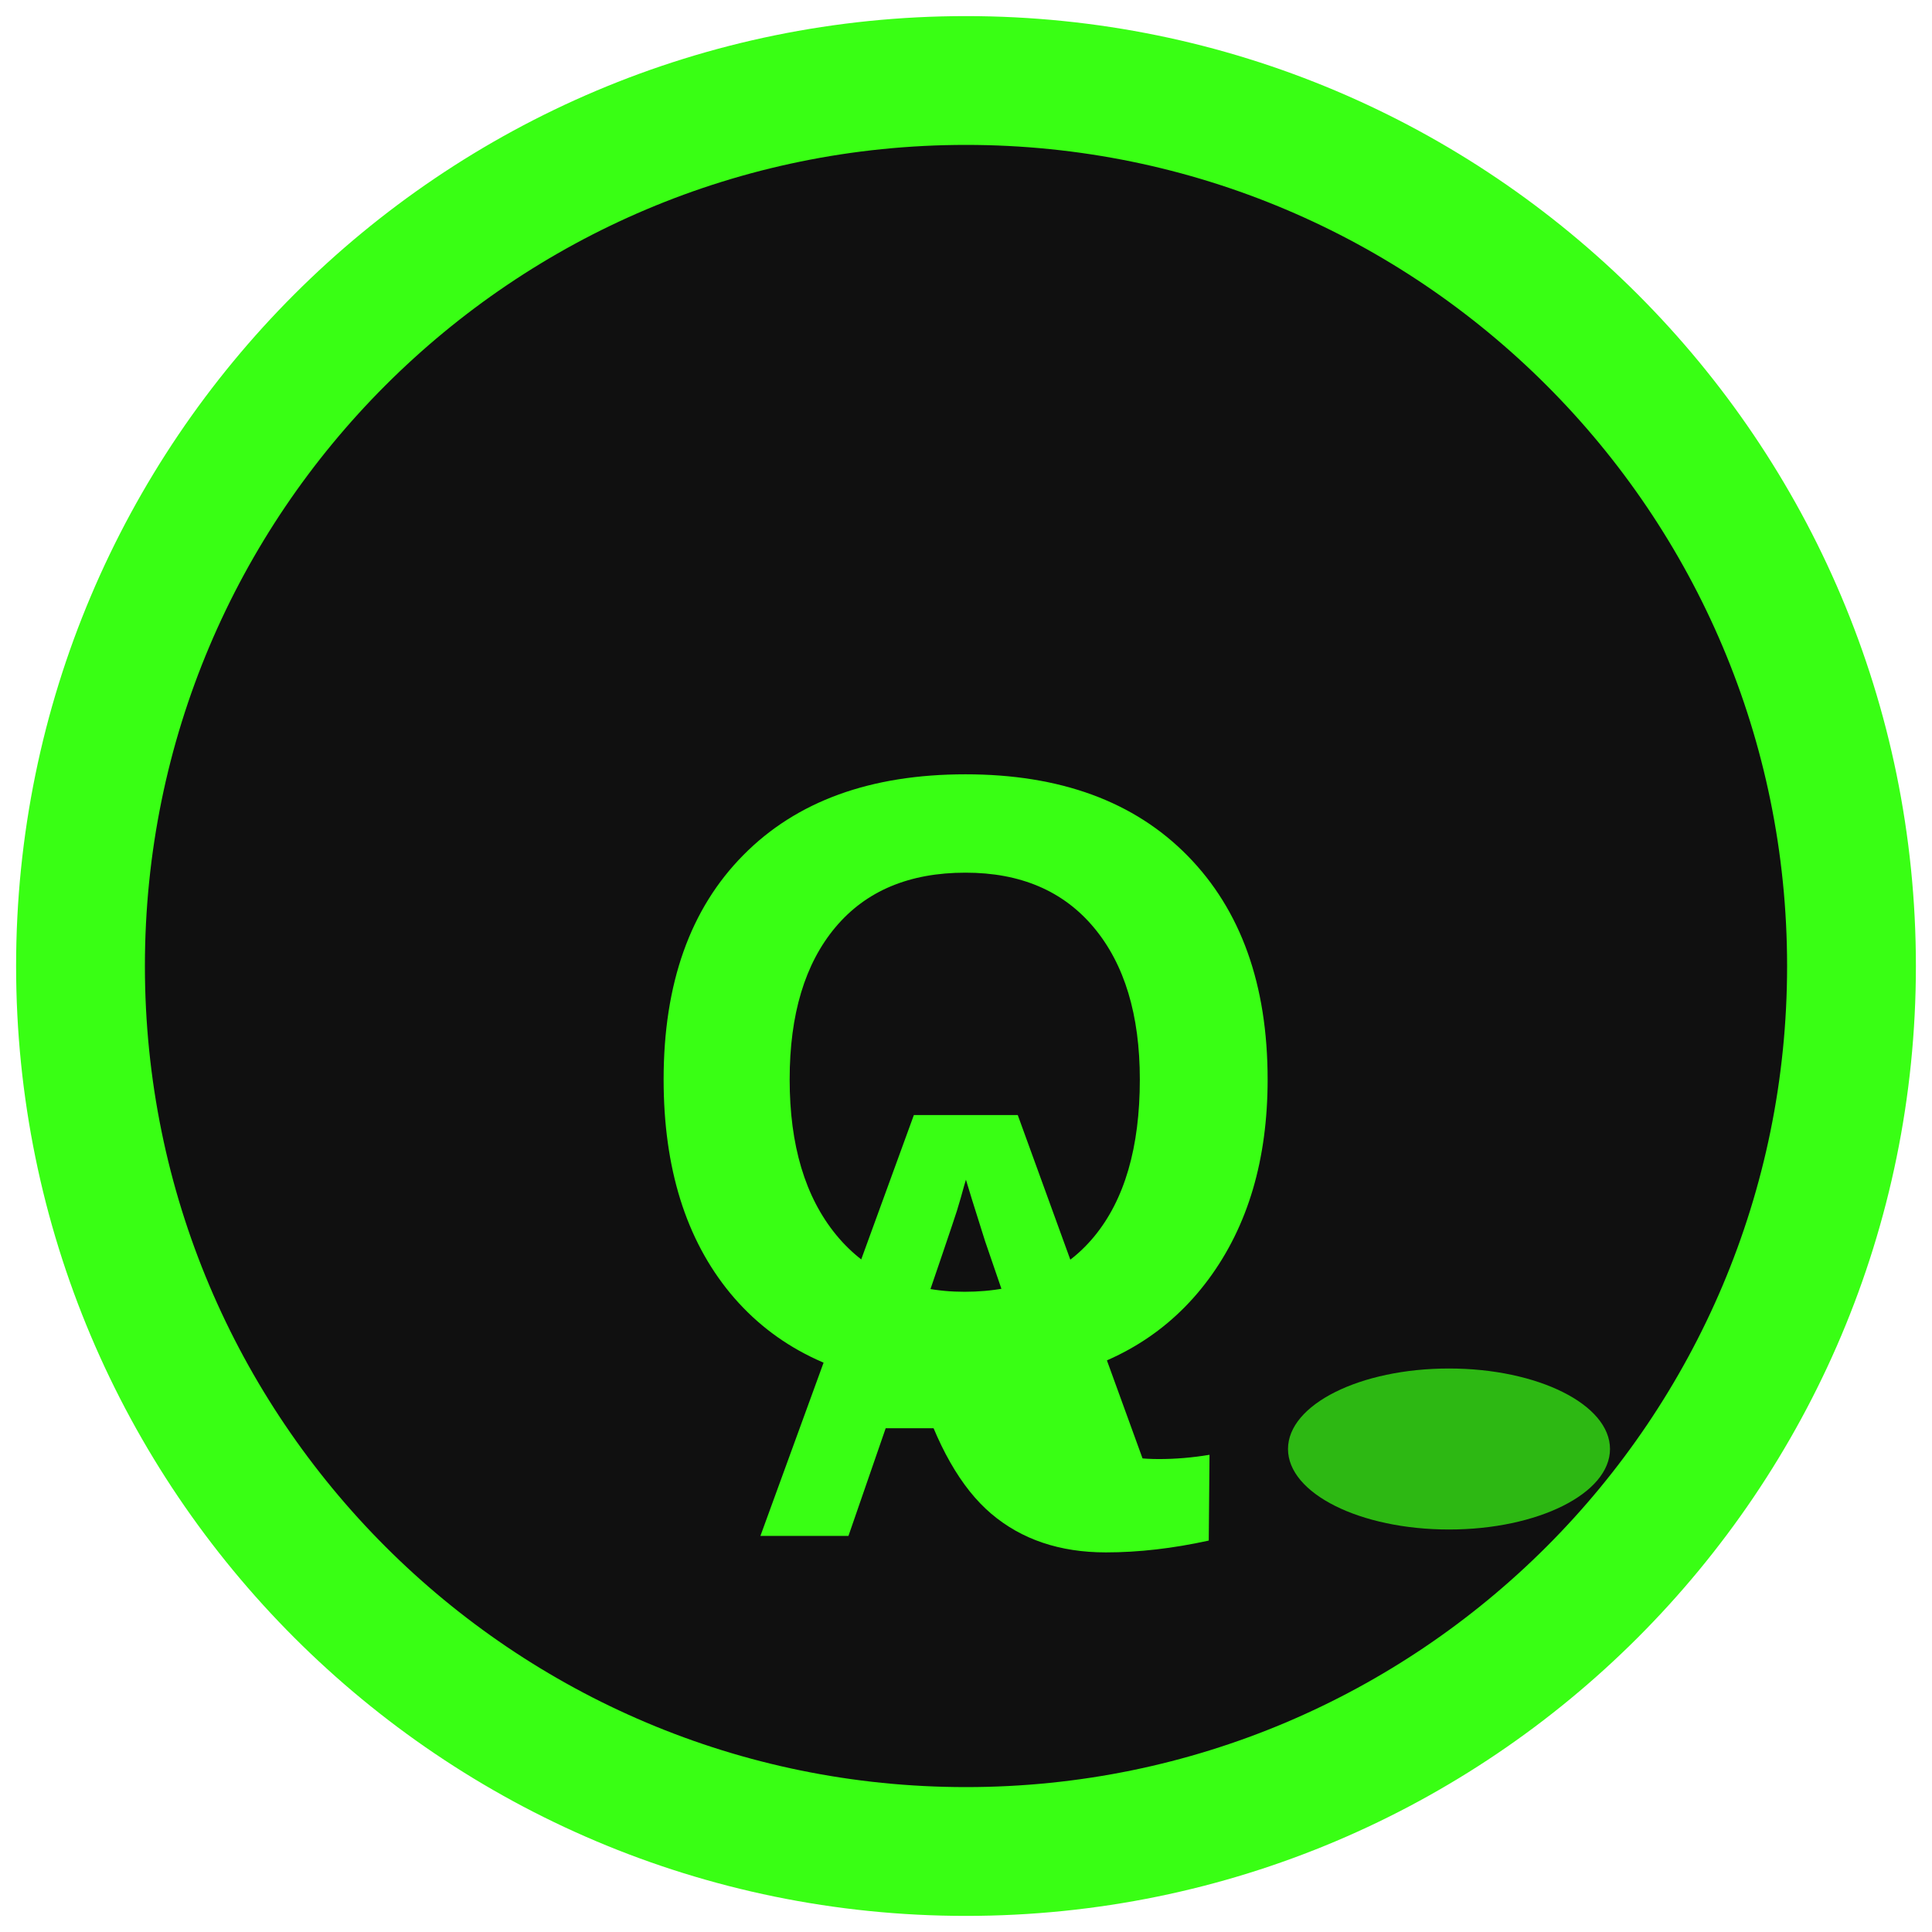
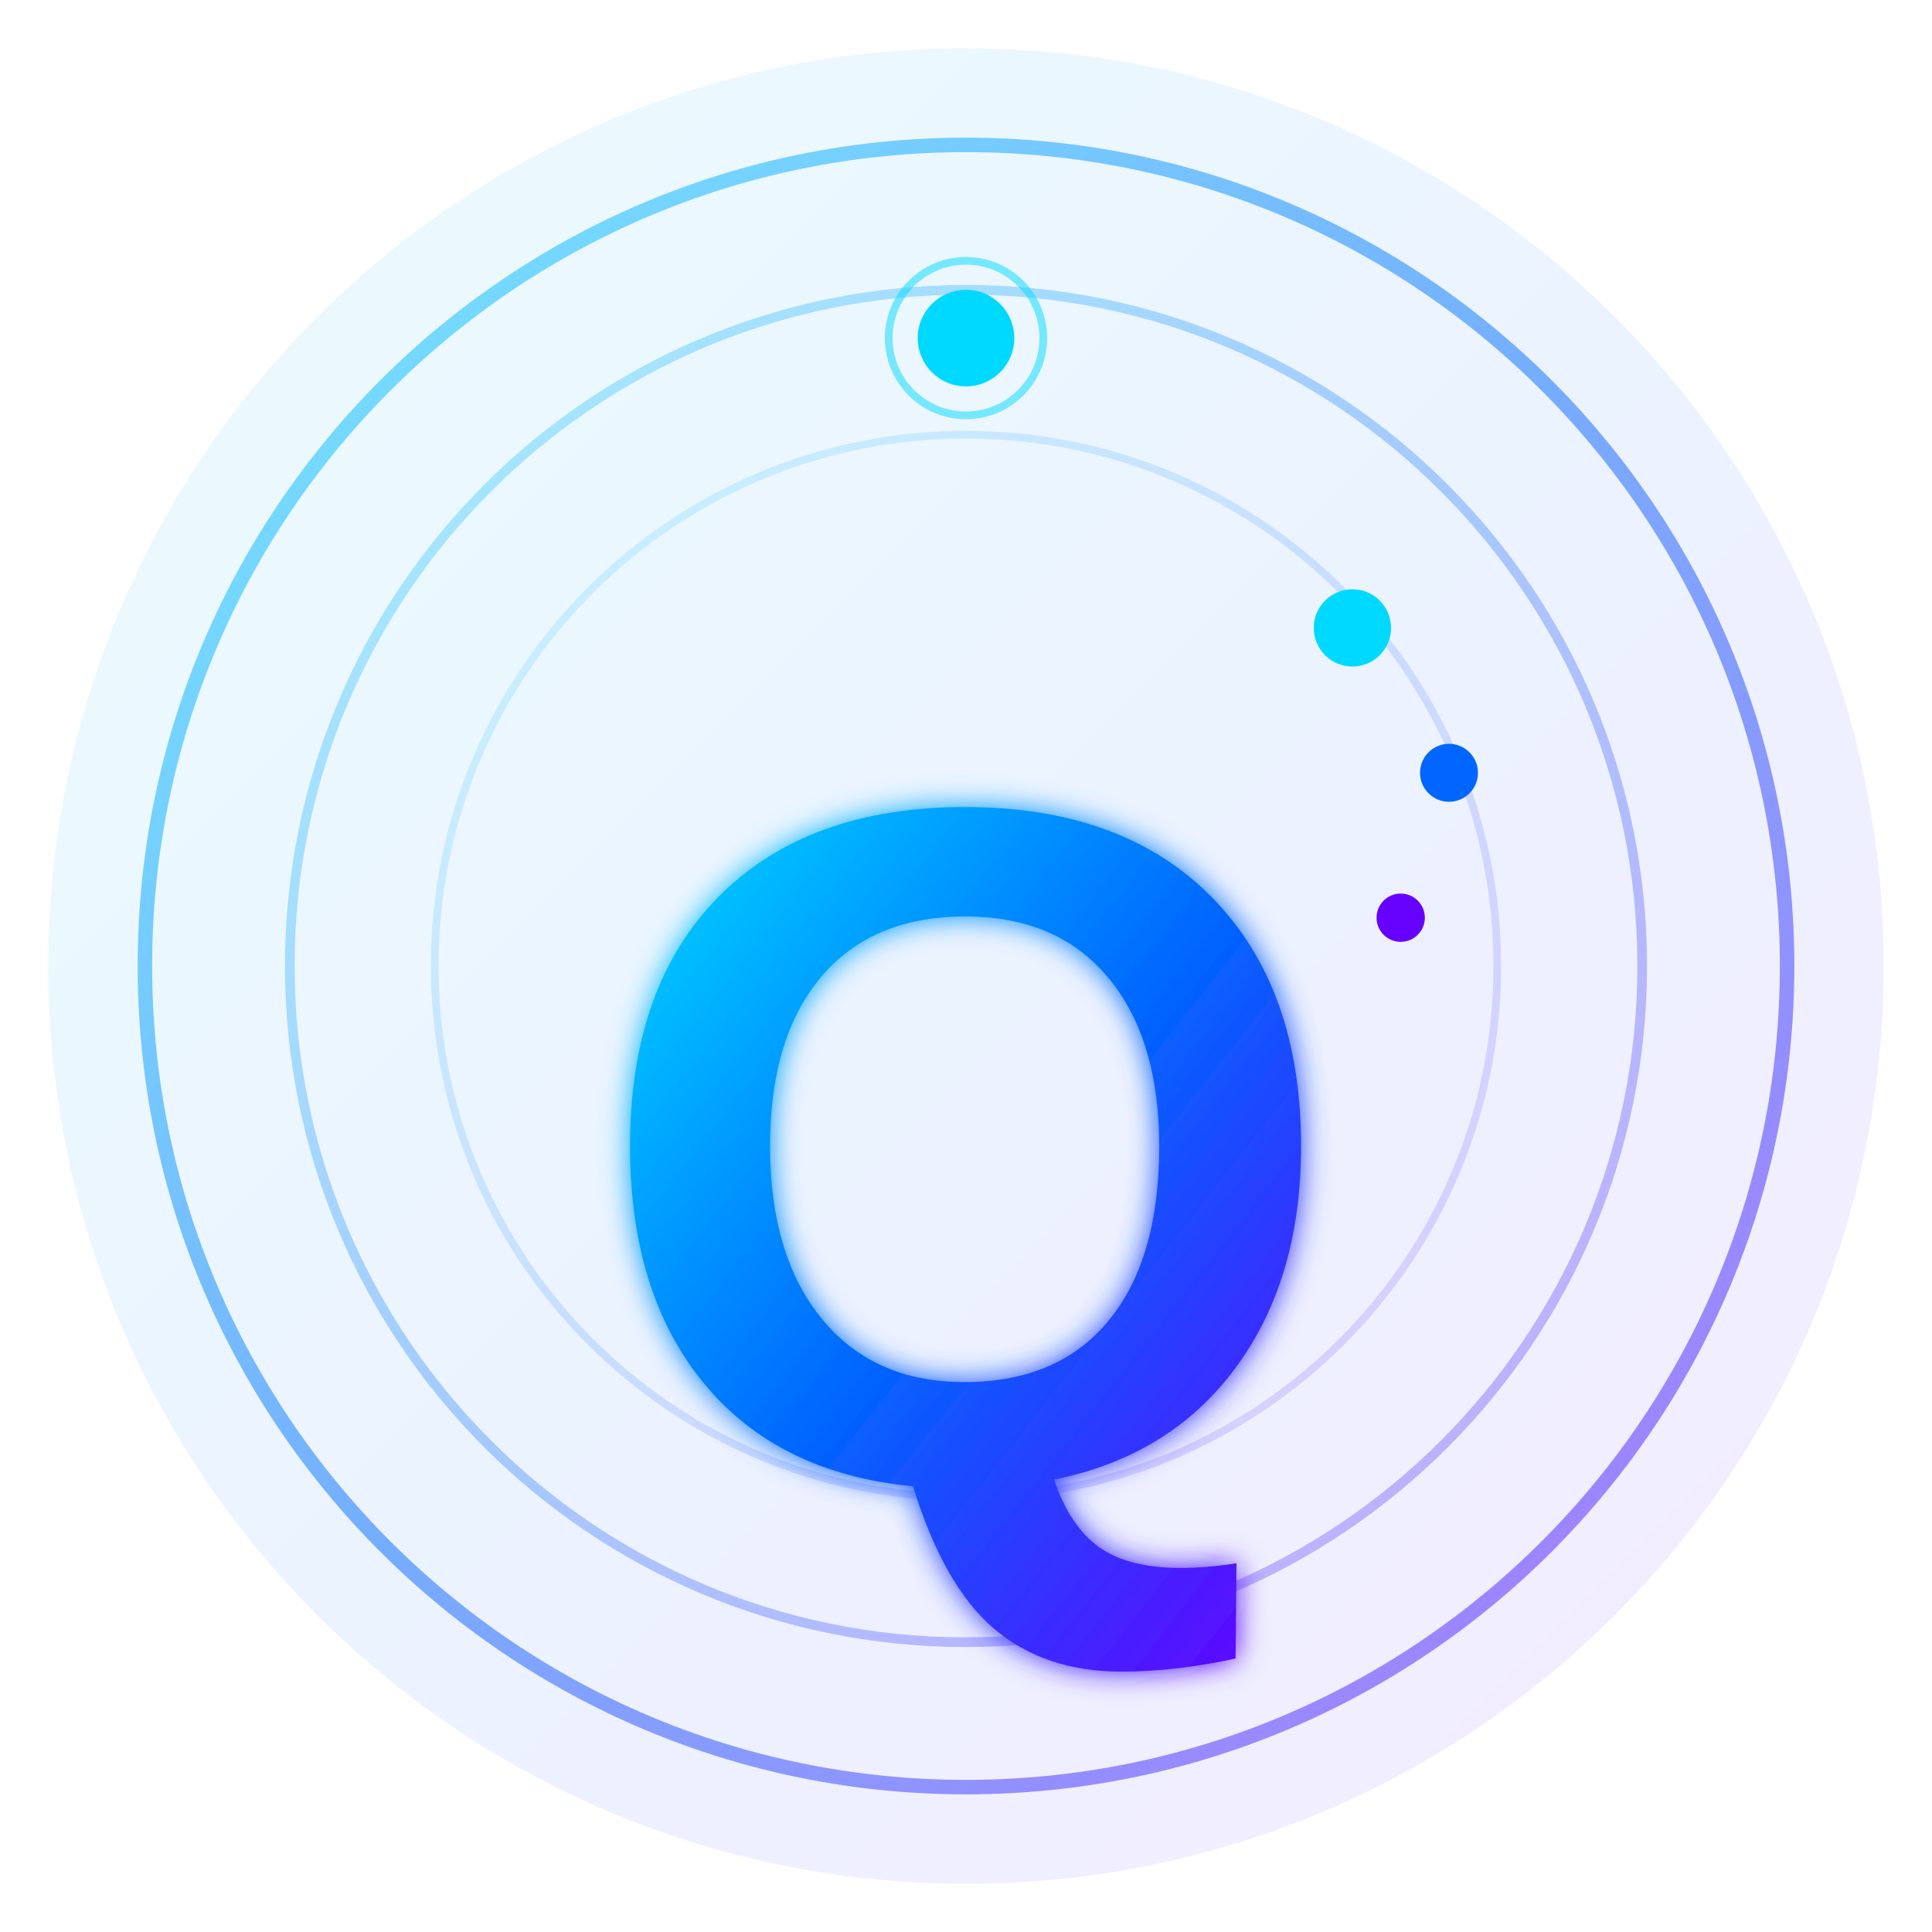
- <svg xmlns="http://www.w3.org/2000/svg" width="120" height="120" viewBox="0 0 120 120" fill="none">
-   <circle cx="60" cy="60" r="55" stroke="#39FF14" stroke-width="8" fill="#101010" />
-   <text x="50%" y="58%" text-anchor="middle" fill="#39FF14" font-size="54" font-family="Arial Black, Arial, sans-serif" font-weight="bold" dy=".3em">Q</text>
-   <text x="50%" y="70%" text-anchor="middle" fill="#39FF14" font-size="38" font-family="Arial Black, Arial, sans-serif" font-weight="bold" dy=".3em">A</text>
-   <ellipse cx="90" cy="90" rx="10" ry="5" fill="#39FF14" opacity="0.7" />
+ <svg xmlns="http://www.w3.org/2000/svg" viewBox="0 0 200 200" width="200" height="200">
+   <defs>
+     <linearGradient id="mainGradient" x1="0%" y1="0%" x2="100%" y2="100%">
+       <stop offset="0%" style="stop-color:#00d9ff;stop-opacity:1" />
+       <stop offset="50%" style="stop-color:#0066ff;stop-opacity:1" />
+       <stop offset="100%" style="stop-color:#6600ff;stop-opacity:1" />
+     </linearGradient>
+     <filter id="logoGlow">
+       <feGaussianBlur stdDeviation="1.5" result="coloredBlur" />
+       <feMerge>
+         <feMergeNode in="coloredBlur" />
+         <feMergeNode in="SourceGraphic" />
+       </feMerge>
+     </filter>
+   </defs>
+   <circle cx="100" cy="100" r="95" fill="url(#mainGradient)" opacity="0.08" />
+   <circle cx="100" cy="100" r="85" fill="none" stroke="url(#mainGradient)" stroke-width="1.5" opacity="0.5" />
+   <circle cx="100" cy="100" r="70" fill="none" stroke="url(#mainGradient)" stroke-width="1" opacity="0.3" />
+   <circle cx="100" cy="100" r="55" fill="none" stroke="url(#mainGradient)" stroke-width="0.8" opacity="0.15" />
+   <g filter="url(#logoGlow)">
+     <text x="100" y="125" font-family="'Arial Black', Arial, sans-serif" font-size="100" font-weight="bold" fill="url(#mainGradient)" text-anchor="middle" dominant-baseline="middle">Q</text>
+   </g>
+   <circle cx="140" cy="65" r="4" fill="#00d9ff" />
+   <circle cx="150" cy="80" r="3" fill="#0066ff" />
+   <circle cx="145" cy="95" r="2.5" fill="#6600ff" />
+   <circle cx="100" cy="35" r="5" fill="#00d9ff" />
+   <circle cx="100" cy="35" r="8" fill="none" stroke="#00d9ff" stroke-width="0.8" opacity="0.5" />
</svg>
